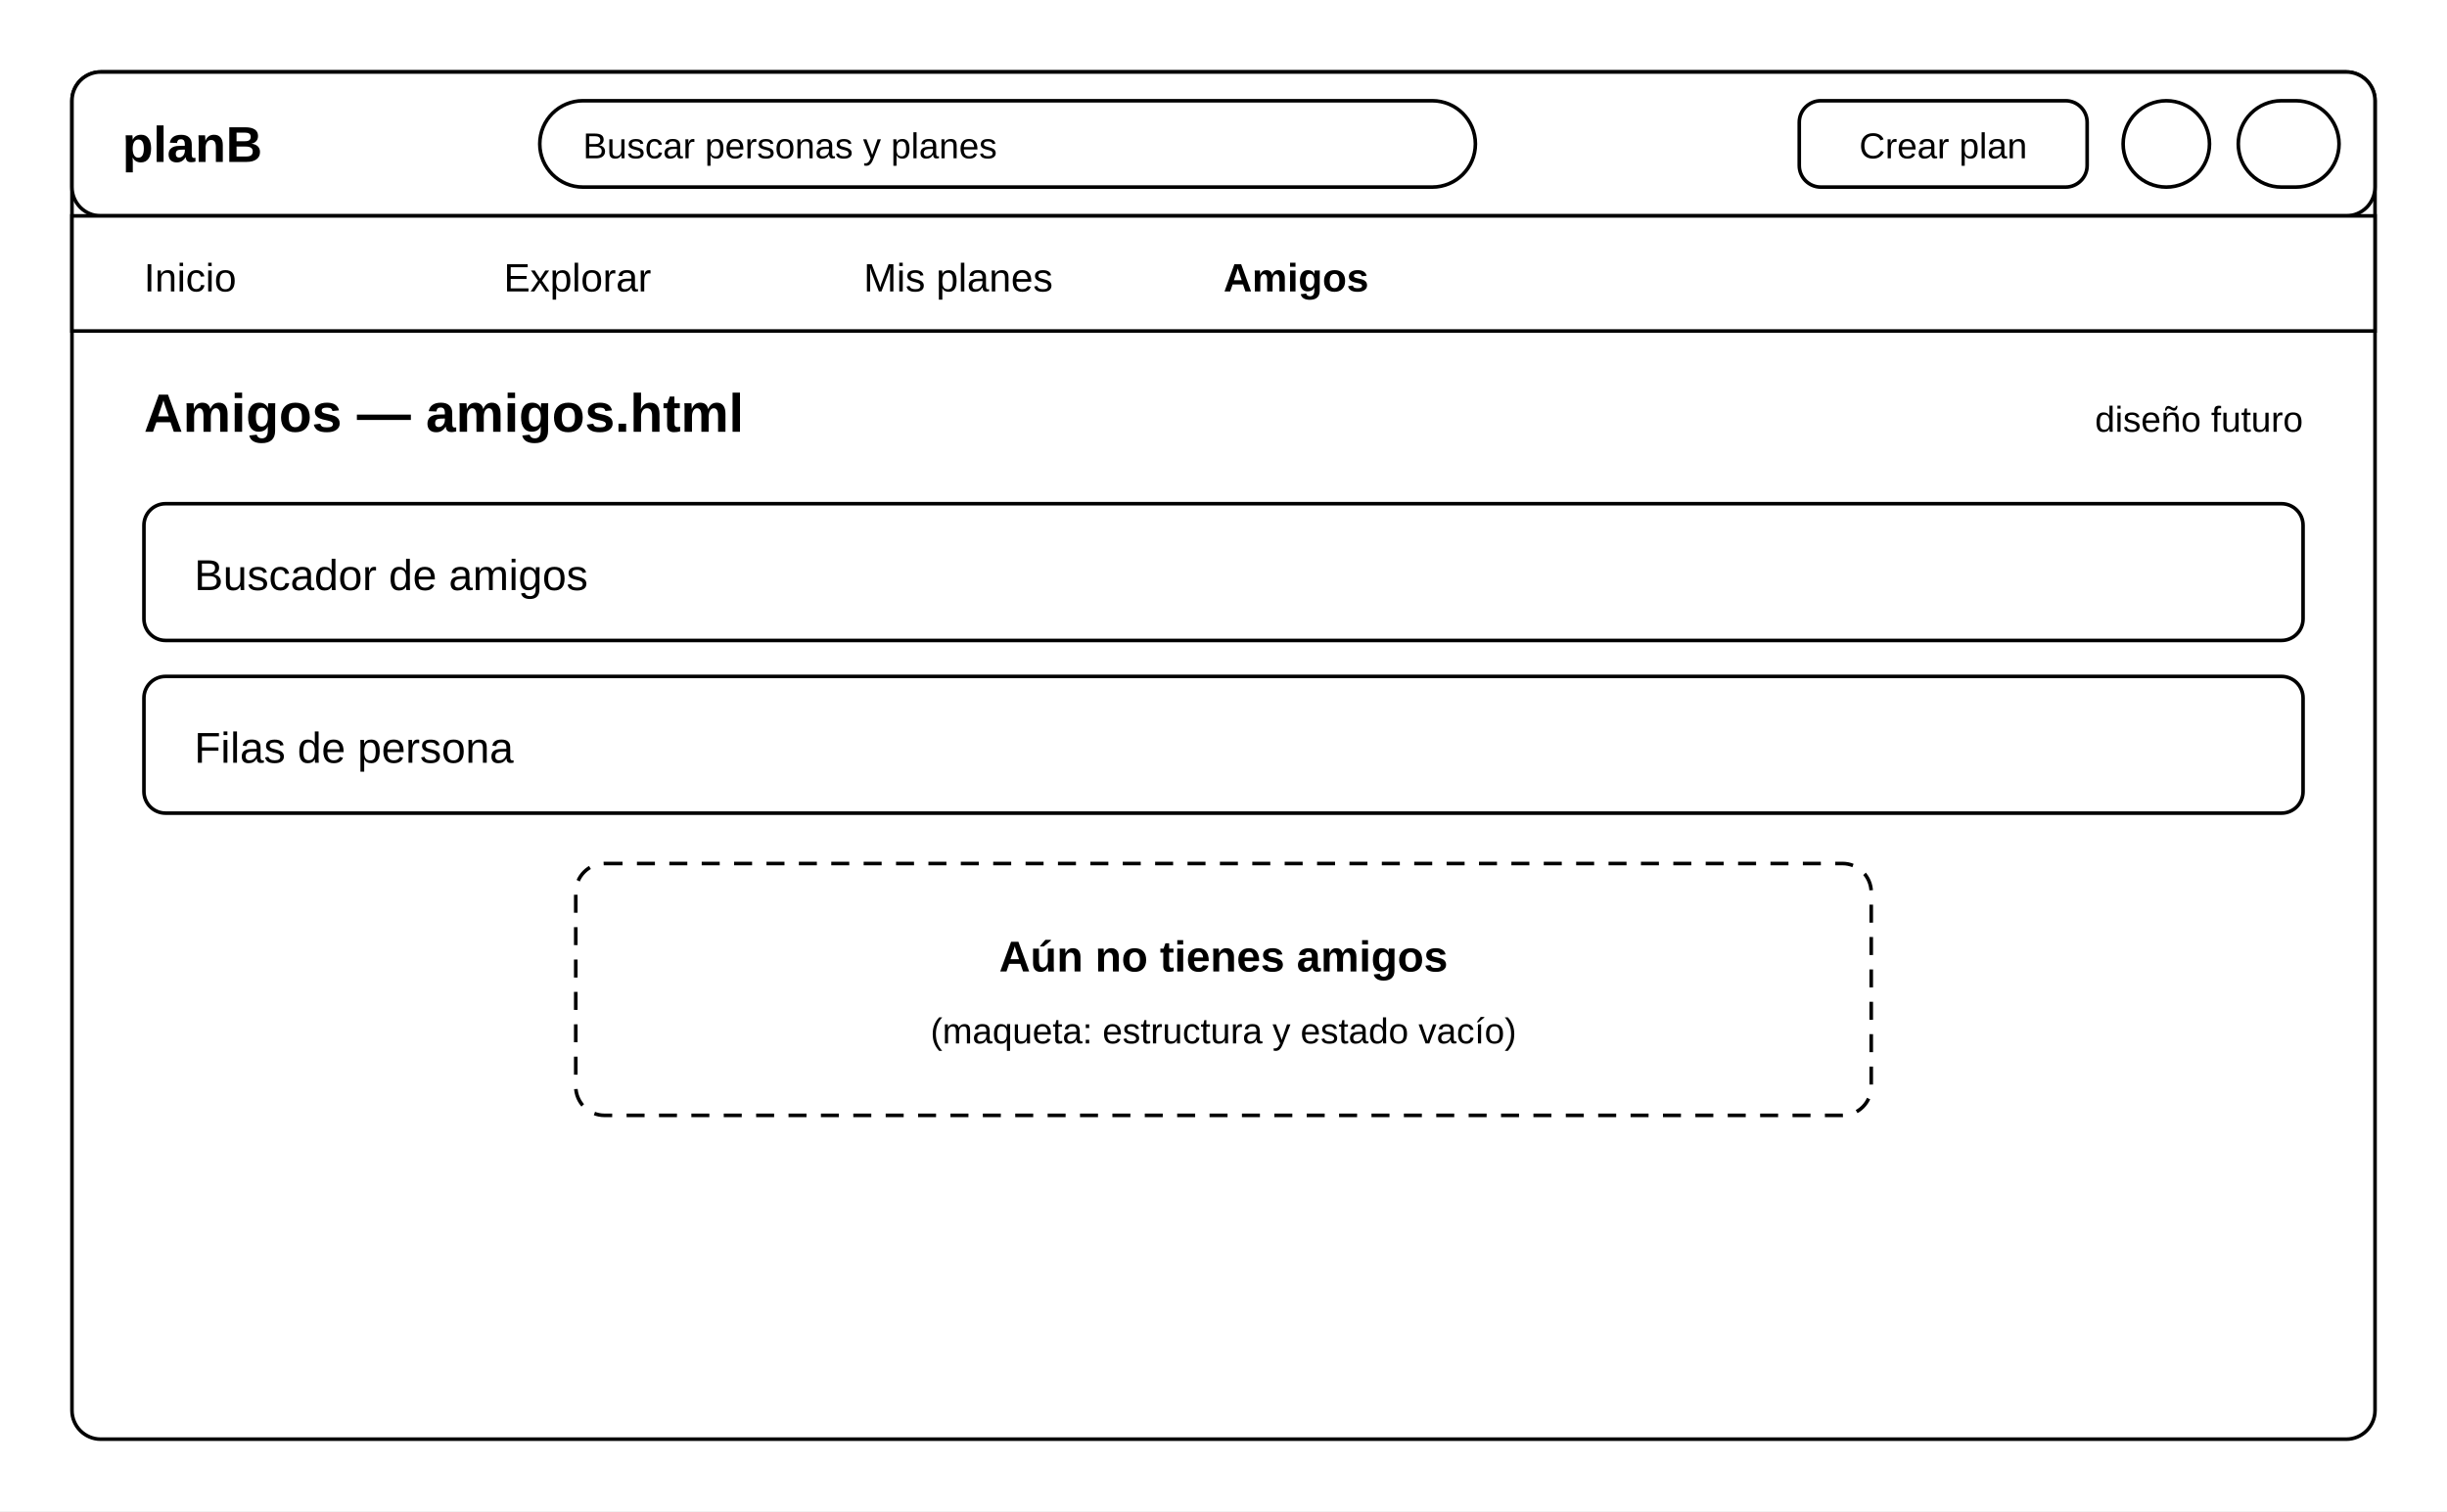
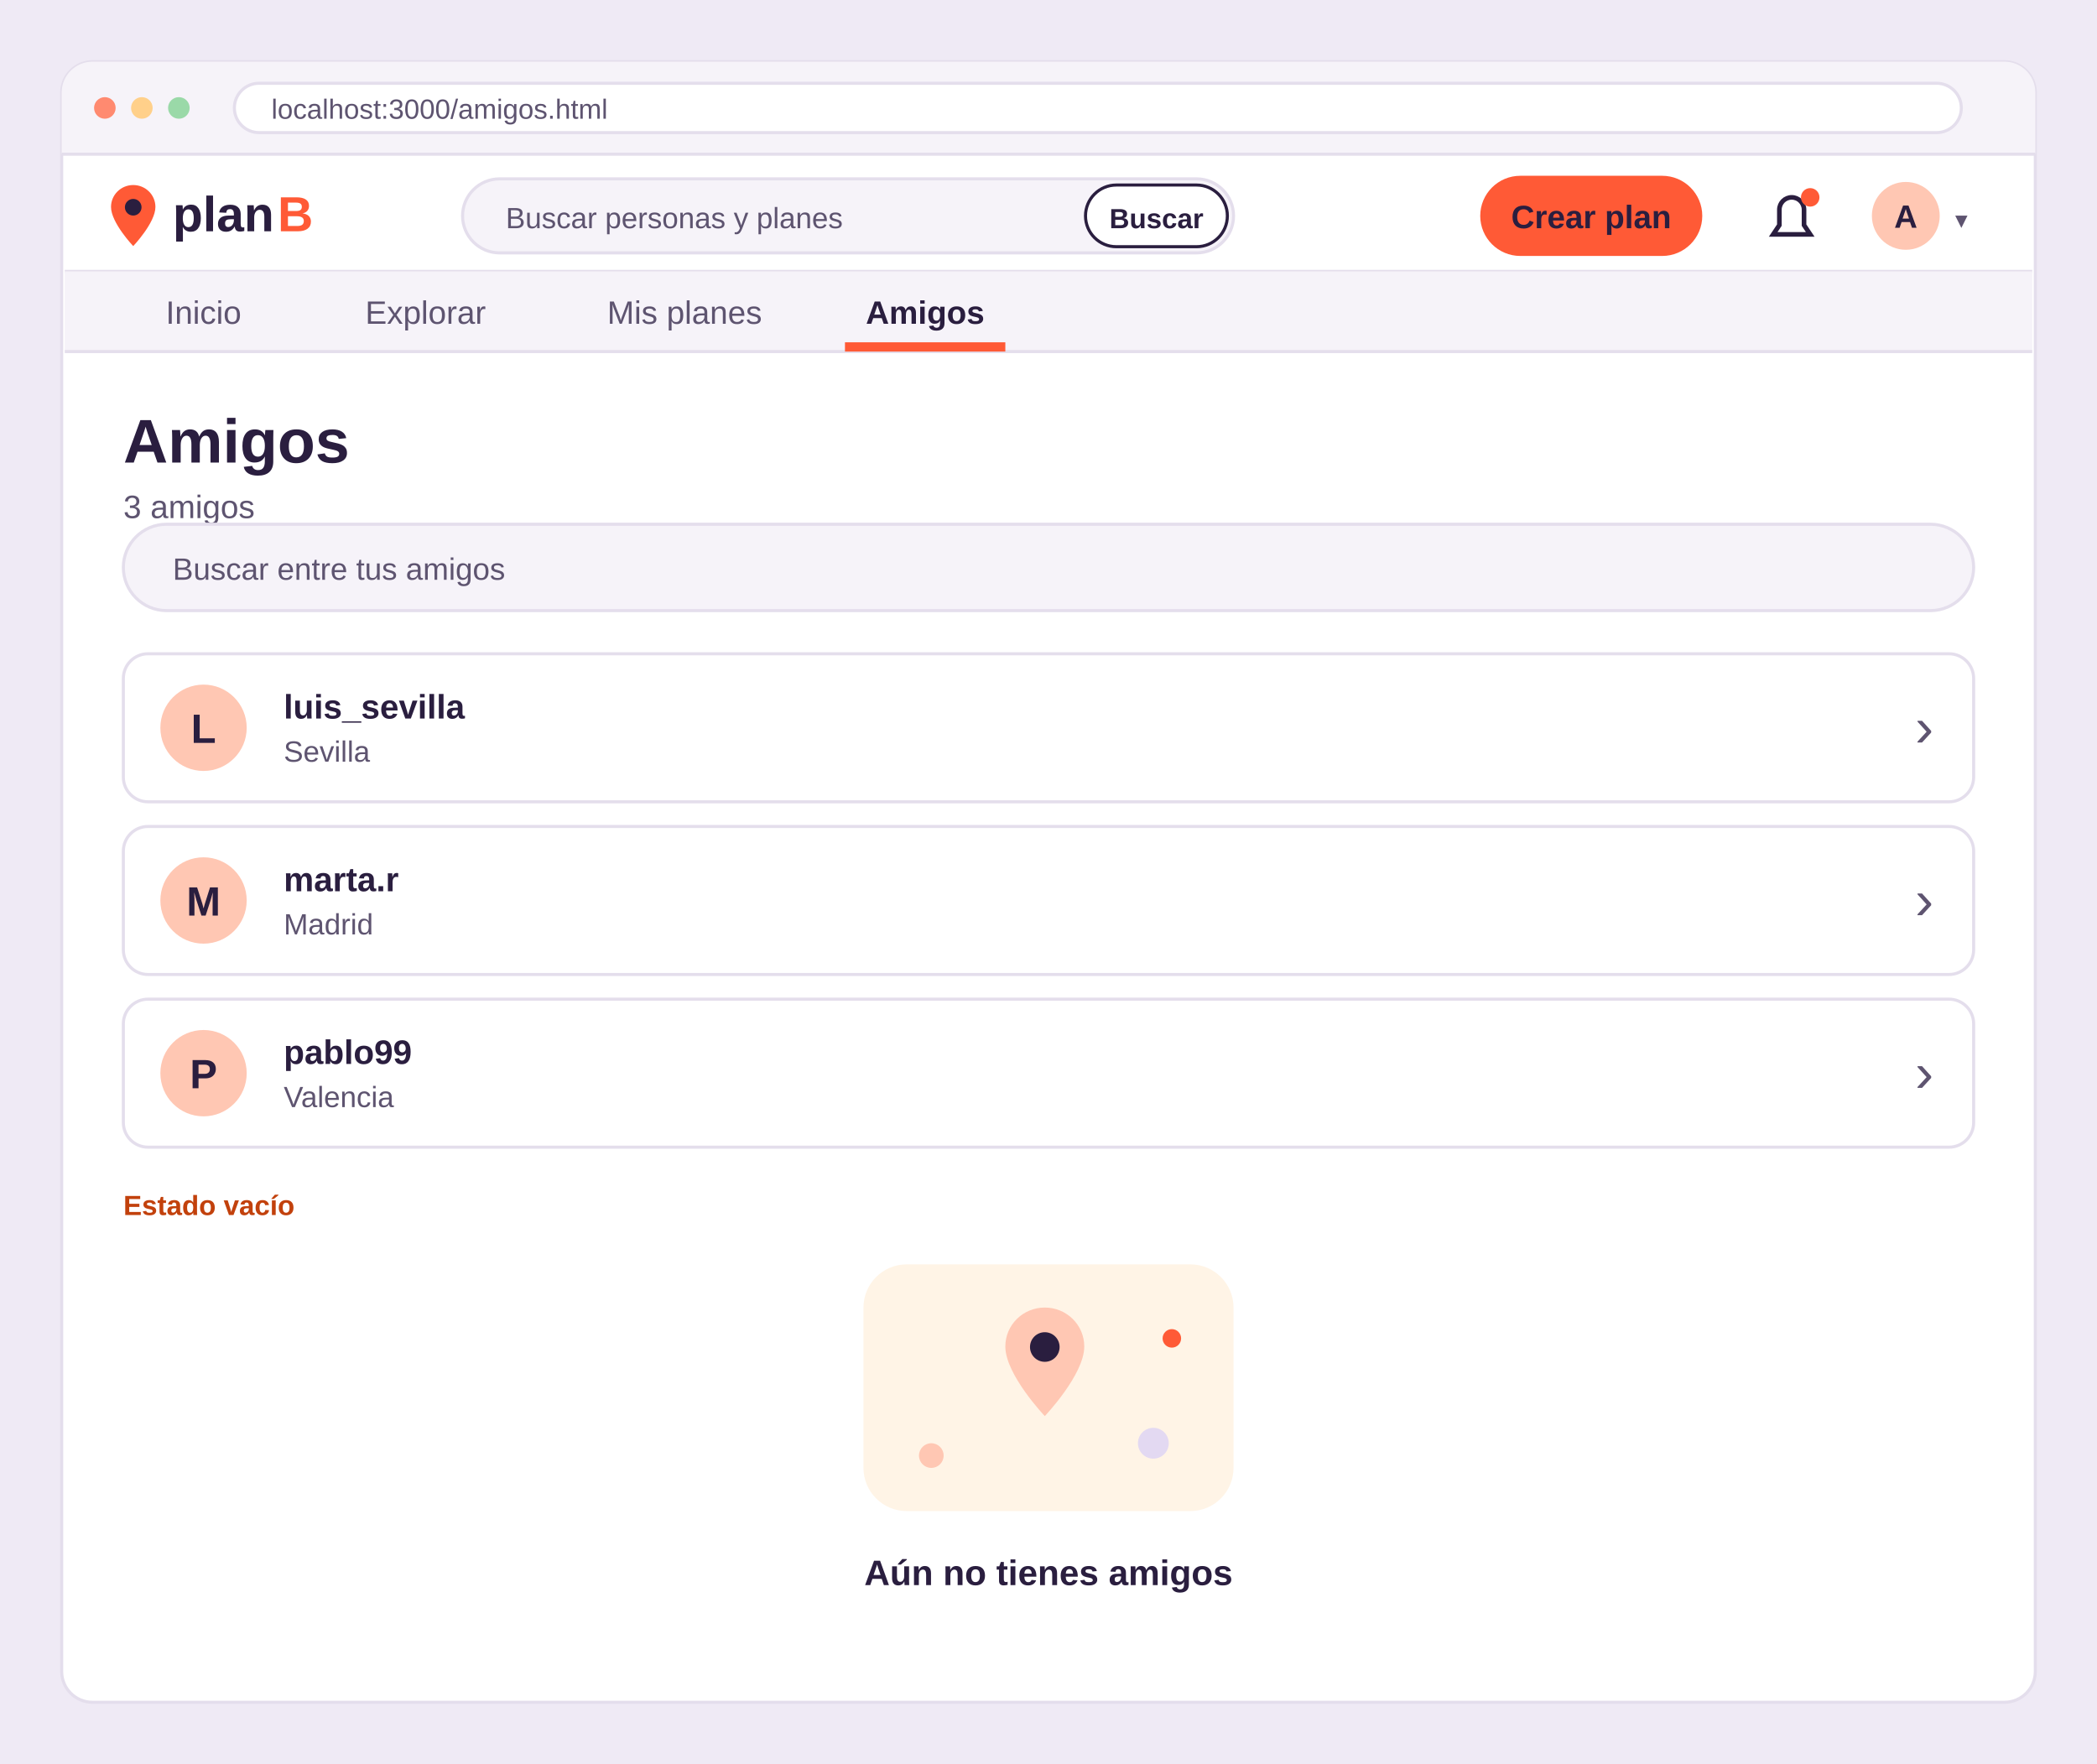
- <svg xmlns="http://www.w3.org/2000/svg" viewBox="0 0 680 420" width="680" height="420" role="img">
-   <rect width="680" height="420" fill="#fff" />
-   <rect x="20" y="20" width="640" height="380" rx="8" fill="#fff" stroke="#000" stroke-width="1" />
-   <rect x="20" y="20" width="640" height="40" rx="8" fill="#fff" stroke="#000" stroke-width="1" />
-   <text x="34" y="45" font-family="system-ui, Arial, sans-serif" font-size="14" font-weight="700" text-anchor="start" fill="#000">planB</text>
-   <rect x="150" y="28" width="260" height="24" rx="12" fill="#fff" stroke="#000" stroke-width="1" />
-   <text x="162" y="44" font-family="system-ui, Arial, sans-serif" font-size="10" font-weight="400" text-anchor="start" fill="#000">Buscar personas y planes</text>
-   <rect x="500" y="28" width="80" height="24" rx="6" fill="#fff" stroke="#000" stroke-width="1" />
-   <text x="540" y="44" font-family="system-ui, Arial, sans-serif" font-size="10" font-weight="400" text-anchor="middle" fill="#000">Crear plan</text>
-   <rect x="590" y="28" width="24" height="24" rx="12" fill="#fff" stroke="#000" stroke-width="1" />
-   <rect x="622" y="28" width="28" height="24" rx="12" fill="#fff" stroke="#000" stroke-width="1" />
-   <rect x="20" y="60" width="640" height="32" rx="0" fill="#fff" stroke="#000" stroke-width="1" />
-   <text x="40" y="81" font-family="system-ui, Arial, sans-serif" font-size="11" font-weight="400" text-anchor="start" fill="#000">Inicio</text>
-   <text x="140" y="81" font-family="system-ui, Arial, sans-serif" font-size="11" font-weight="400" text-anchor="start" fill="#000">Explorar</text>
-   <text x="240" y="81" font-family="system-ui, Arial, sans-serif" font-size="11" font-weight="400" text-anchor="start" fill="#000">Mis planes</text>
-   <text x="340" y="81" font-family="system-ui, Arial, sans-serif" font-size="11" font-weight="700" text-anchor="start" fill="#000">Amigos</text>
-   <text x="40" y="120" font-family="system-ui, Arial, sans-serif" font-size="15" font-weight="700" text-anchor="start" fill="#000">Amigos — amigos.html</text>
-   <text x="640" y="120" font-family="system-ui, Arial, sans-serif" font-size="10" font-weight="400" text-anchor="end" fill="#000">diseño futuro</text>
-   <rect x="40" y="140" width="600" height="38" rx="6" fill="#fff" stroke="#000" stroke-width="1" />
-   <text x="54" y="164" font-family="system-ui, Arial, sans-serif" font-size="12" font-weight="400" text-anchor="start" fill="#000">Buscador de amigos</text>
-   <rect x="40" y="188" width="600" height="38" rx="6" fill="#fff" stroke="#000" stroke-width="1" />
-   <text x="54" y="212" font-family="system-ui, Arial, sans-serif" font-size="12" font-weight="400" text-anchor="start" fill="#000">Filas de persona</text>
-   <rect x="160" y="240" width="360" height="70" rx="8" fill="#fff" stroke="#000" stroke-width="1" stroke-dasharray="5 4" />
-   <text x="340" y="270" font-family="system-ui, Arial, sans-serif" font-size="12" font-weight="700" text-anchor="middle" fill="#000">Aún no tienes amigos</text>
-   <text x="340" y="290" font-family="system-ui, Arial, sans-serif" font-size="10" font-weight="400" text-anchor="middle" fill="#000">(maqueta: estructura y estado vacío)</text>
+ <svg xmlns="http://www.w3.org/2000/svg" viewBox="0 0 680 572" width="680" height="572" role="img">
+   <rect width="680" height="572" fill="#EFEAF5" />
+   <rect x="20" y="20" width="640" height="532" rx="10" fill="#FFFFFF" stroke="#E4DEEC" />
+   <path d="M20 30a10 10 0 0 1 10-10h620a10 10 0 0 1 10 10V50H20z" fill="#F6F3F9" />
+   <line x1="20" y1="50" x2="660" y2="50" stroke="#E4DEEC" stroke-width="1" />
+   <circle cx="34" cy="35" r="3.5" fill="#FF8A70" />
+   <circle cx="46" cy="35" r="3.5" fill="#FFD08A" />
+   <circle cx="58" cy="35" r="3.5" fill="#9AD9A8" />
+   <rect x="76" y="27" width="560" height="16" rx="8" fill="#FFFFFF" stroke="#E4DEEC" stroke-width="1" />
+   <text x="88" y="38.5" font-family="system-ui, Arial, sans-serif" font-size="9" font-weight="400" text-anchor="start" fill="#5E5470">localhost:3000/amigos.html</text>
+   <rect x="21" y="52" width="638" height="36" rx="0" fill="#FFFFFF" />
+   <line x1="21" y1="88" x2="659" y2="88" stroke="#E4DEEC" stroke-width="1" />
+   <g transform="translate(36 60) scale(0.9)">
+     <path d="M8 0C3.6 0 0 3.5 0 7.9 0 13.6 8 22 8 22s8-8.4 8-14.1C16 3.5 12.4 0 8 0z" fill="#FF5A36" />
+     <circle cx="8" cy="8" r="3" fill="#2A1E3F" />
+   </g>
+   <text x="56" y="75" font-family="system-ui, Arial, sans-serif" font-size="16" font-weight="800" text-anchor="start" fill="#2A1E3F">plan</text>
+   <text x="90" y="75" font-family="system-ui, Arial, sans-serif" font-size="16" font-weight="800" text-anchor="start" fill="#FF5A36">B</text>
+   <rect x="150" y="58" width="250" height="24" rx="12" fill="#F6F3F9" stroke="#E4DEEC" stroke-width="1" />
+   <text x="164" y="74" font-family="system-ui, Arial, sans-serif" font-size="9.5" font-weight="400" text-anchor="start" fill="#5E5470">Buscar personas y planes</text>
+   <rect x="352" y="60" width="46" height="20" rx="10" fill="#FFFFFF" stroke="#2A1E3F" stroke-width="1" />
+   <text x="375" y="74" font-family="system-ui, Arial, sans-serif" font-size="9" font-weight="600" text-anchor="middle" fill="#2A1E3F">Buscar</text>
+   <rect x="480" y="57" width="72" height="26" rx="13" fill="#FF5A36" />
+   <text x="516.0" y="74.0" font-family="system-ui, Arial, sans-serif" font-size="10.5" font-weight="700" text-anchor="middle" fill="#2A1E3F">Crear plan</text>
+   <path d="M575 76h12l-2-3v-5a4 4 0 0 0-8 0v5z" fill="none" stroke="#2A1E3F" stroke-width="1.5" />
+   <circle cx="587" cy="64" r="3" fill="#FF5A36" />
+   <circle cx="618" cy="70" r="11" fill="#FFC7B3" />
+   <text x="618" y="73.85" font-family="system-ui, Arial, sans-serif" font-size="10.45" font-weight="700" text-anchor="middle" fill="#2A1E3F">A</text>
+   <text x="634" y="74" font-family="system-ui, Arial, sans-serif" font-size="8" font-weight="400" text-anchor="start" fill="#5E5470">▾</text>
+   <rect x="21" y="88" width="638" height="26" rx="0" fill="#F6F3F9" />
+   <line x1="21" y1="114" x2="659" y2="114" stroke="#E4DEEC" stroke-width="1" />
+   <text x="66.0" y="105" font-family="system-ui, Arial, sans-serif" font-size="10.5" font-weight="400" text-anchor="middle" fill="#5E5470">Inicio</text>
+   <text x="138.0" y="105" font-family="system-ui, Arial, sans-serif" font-size="10.5" font-weight="400" text-anchor="middle" fill="#5E5470">Explorar</text>
+   <text x="222.0" y="105" font-family="system-ui, Arial, sans-serif" font-size="10.5" font-weight="400" text-anchor="middle" fill="#5E5470">Mis planes</text>
+   <text x="300.0" y="105" font-family="system-ui, Arial, sans-serif" font-size="10.5" font-weight="700" text-anchor="middle" fill="#2A1E3F">Amigos</text>
+   <rect x="274" y="111" width="52" height="3" rx="0" fill="#FF5A36" />
+   <text x="40" y="150" font-family="system-ui, Arial, sans-serif" font-size="20" font-weight="800" text-anchor="start" fill="#2A1E3F">Amigos</text>
+   <text x="40" y="168" font-family="system-ui, Arial, sans-serif" font-size="10.5" font-weight="400" text-anchor="start" fill="#5E5470">3 amigos</text>
+   <rect x="40" y="170" width="600" height="28" rx="14" fill="#F6F3F9" stroke="#E4DEEC" stroke-width="1" />
+   <text x="56" y="188" font-family="system-ui, Arial, sans-serif" font-size="10" font-weight="400" text-anchor="start" fill="#5E5470">Buscar entre tus amigos</text>
+   <rect x="40" y="212" width="600" height="48" rx="8" fill="#FFFFFF" stroke="#E4DEEC" stroke-width="1" />
+   <circle cx="66" cy="236" r="14" fill="#FFC7B3" />
+   <text x="66" y="240.9" font-family="system-ui, Arial, sans-serif" font-size="13.3" font-weight="700" text-anchor="middle" fill="#2A1E3F">L</text>
+   <text x="92" y="233" font-family="system-ui, Arial, sans-serif" font-size="11" font-weight="700" text-anchor="start" fill="#2A1E3F">luis_sevilla</text>
+   <text x="92" y="247" font-family="system-ui, Arial, sans-serif" font-size="9.5" font-weight="400" text-anchor="start" fill="#5E5470">Sevilla</text>
+   <text x="624" y="242" font-family="system-ui, Arial, sans-serif" font-size="18" font-weight="400" text-anchor="middle" fill="#5E5470">›</text>
+   <rect x="40" y="268" width="600" height="48" rx="8" fill="#FFFFFF" stroke="#E4DEEC" stroke-width="1" />
+   <circle cx="66" cy="292" r="14" fill="#FFC7B3" />
+   <text x="66" y="296.9" font-family="system-ui, Arial, sans-serif" font-size="13.3" font-weight="700" text-anchor="middle" fill="#2A1E3F">M</text>
+   <text x="92" y="289" font-family="system-ui, Arial, sans-serif" font-size="11" font-weight="700" text-anchor="start" fill="#2A1E3F">marta.r</text>
+   <text x="92" y="303" font-family="system-ui, Arial, sans-serif" font-size="9.5" font-weight="400" text-anchor="start" fill="#5E5470">Madrid</text>
+   <text x="624" y="298" font-family="system-ui, Arial, sans-serif" font-size="18" font-weight="400" text-anchor="middle" fill="#5E5470">›</text>
+   <rect x="40" y="324" width="600" height="48" rx="8" fill="#FFFFFF" stroke="#E4DEEC" stroke-width="1" />
+   <circle cx="66" cy="348" r="14" fill="#FFC7B3" />
+   <text x="66" y="352.9" font-family="system-ui, Arial, sans-serif" font-size="13.3" font-weight="700" text-anchor="middle" fill="#2A1E3F">P</text>
+   <text x="92" y="345" font-family="system-ui, Arial, sans-serif" font-size="11" font-weight="700" text-anchor="start" fill="#2A1E3F">pablo99</text>
+   <text x="92" y="359" font-family="system-ui, Arial, sans-serif" font-size="9.5" font-weight="400" text-anchor="start" fill="#5E5470">Valencia</text>
+   <text x="624" y="354" font-family="system-ui, Arial, sans-serif" font-size="18" font-weight="400" text-anchor="middle" fill="#5E5470">›</text>
+   <text x="40" y="394" font-family="system-ui, Arial, sans-serif" font-size="9" font-weight="700" text-anchor="start" fill="#C2410C">Estado vacío</text>
+   <rect x="280" y="410" width="120" height="80" rx="14" fill="#FFF4E6" />
+   <g transform="translate(326 424) scale(1.6)">
+     <path d="M8 0C3.6 0 0 3.5 0 7.9 0 13.6 8 22 8 22s8-8.4 8-14.1C16 3.5 12.4 0 8 0z" fill="#FFC7B3" />
+     <circle cx="8" cy="8" r="3" fill="#2A1E3F" />
+   </g>
+   <circle cx="302" cy="472" r="4" fill="#FFC7B3" />
+   <circle cx="380" cy="434" r="3" fill="#FF5A36" />
+   <circle cx="374" cy="468" r="5" fill="#E3D9F2" />
+   <text x="340" y="514" font-family="system-ui, Arial, sans-serif" font-size="11.5" font-weight="700" text-anchor="middle" fill="#2A1E3F">Aún no tienes amigos</text>
</svg>
